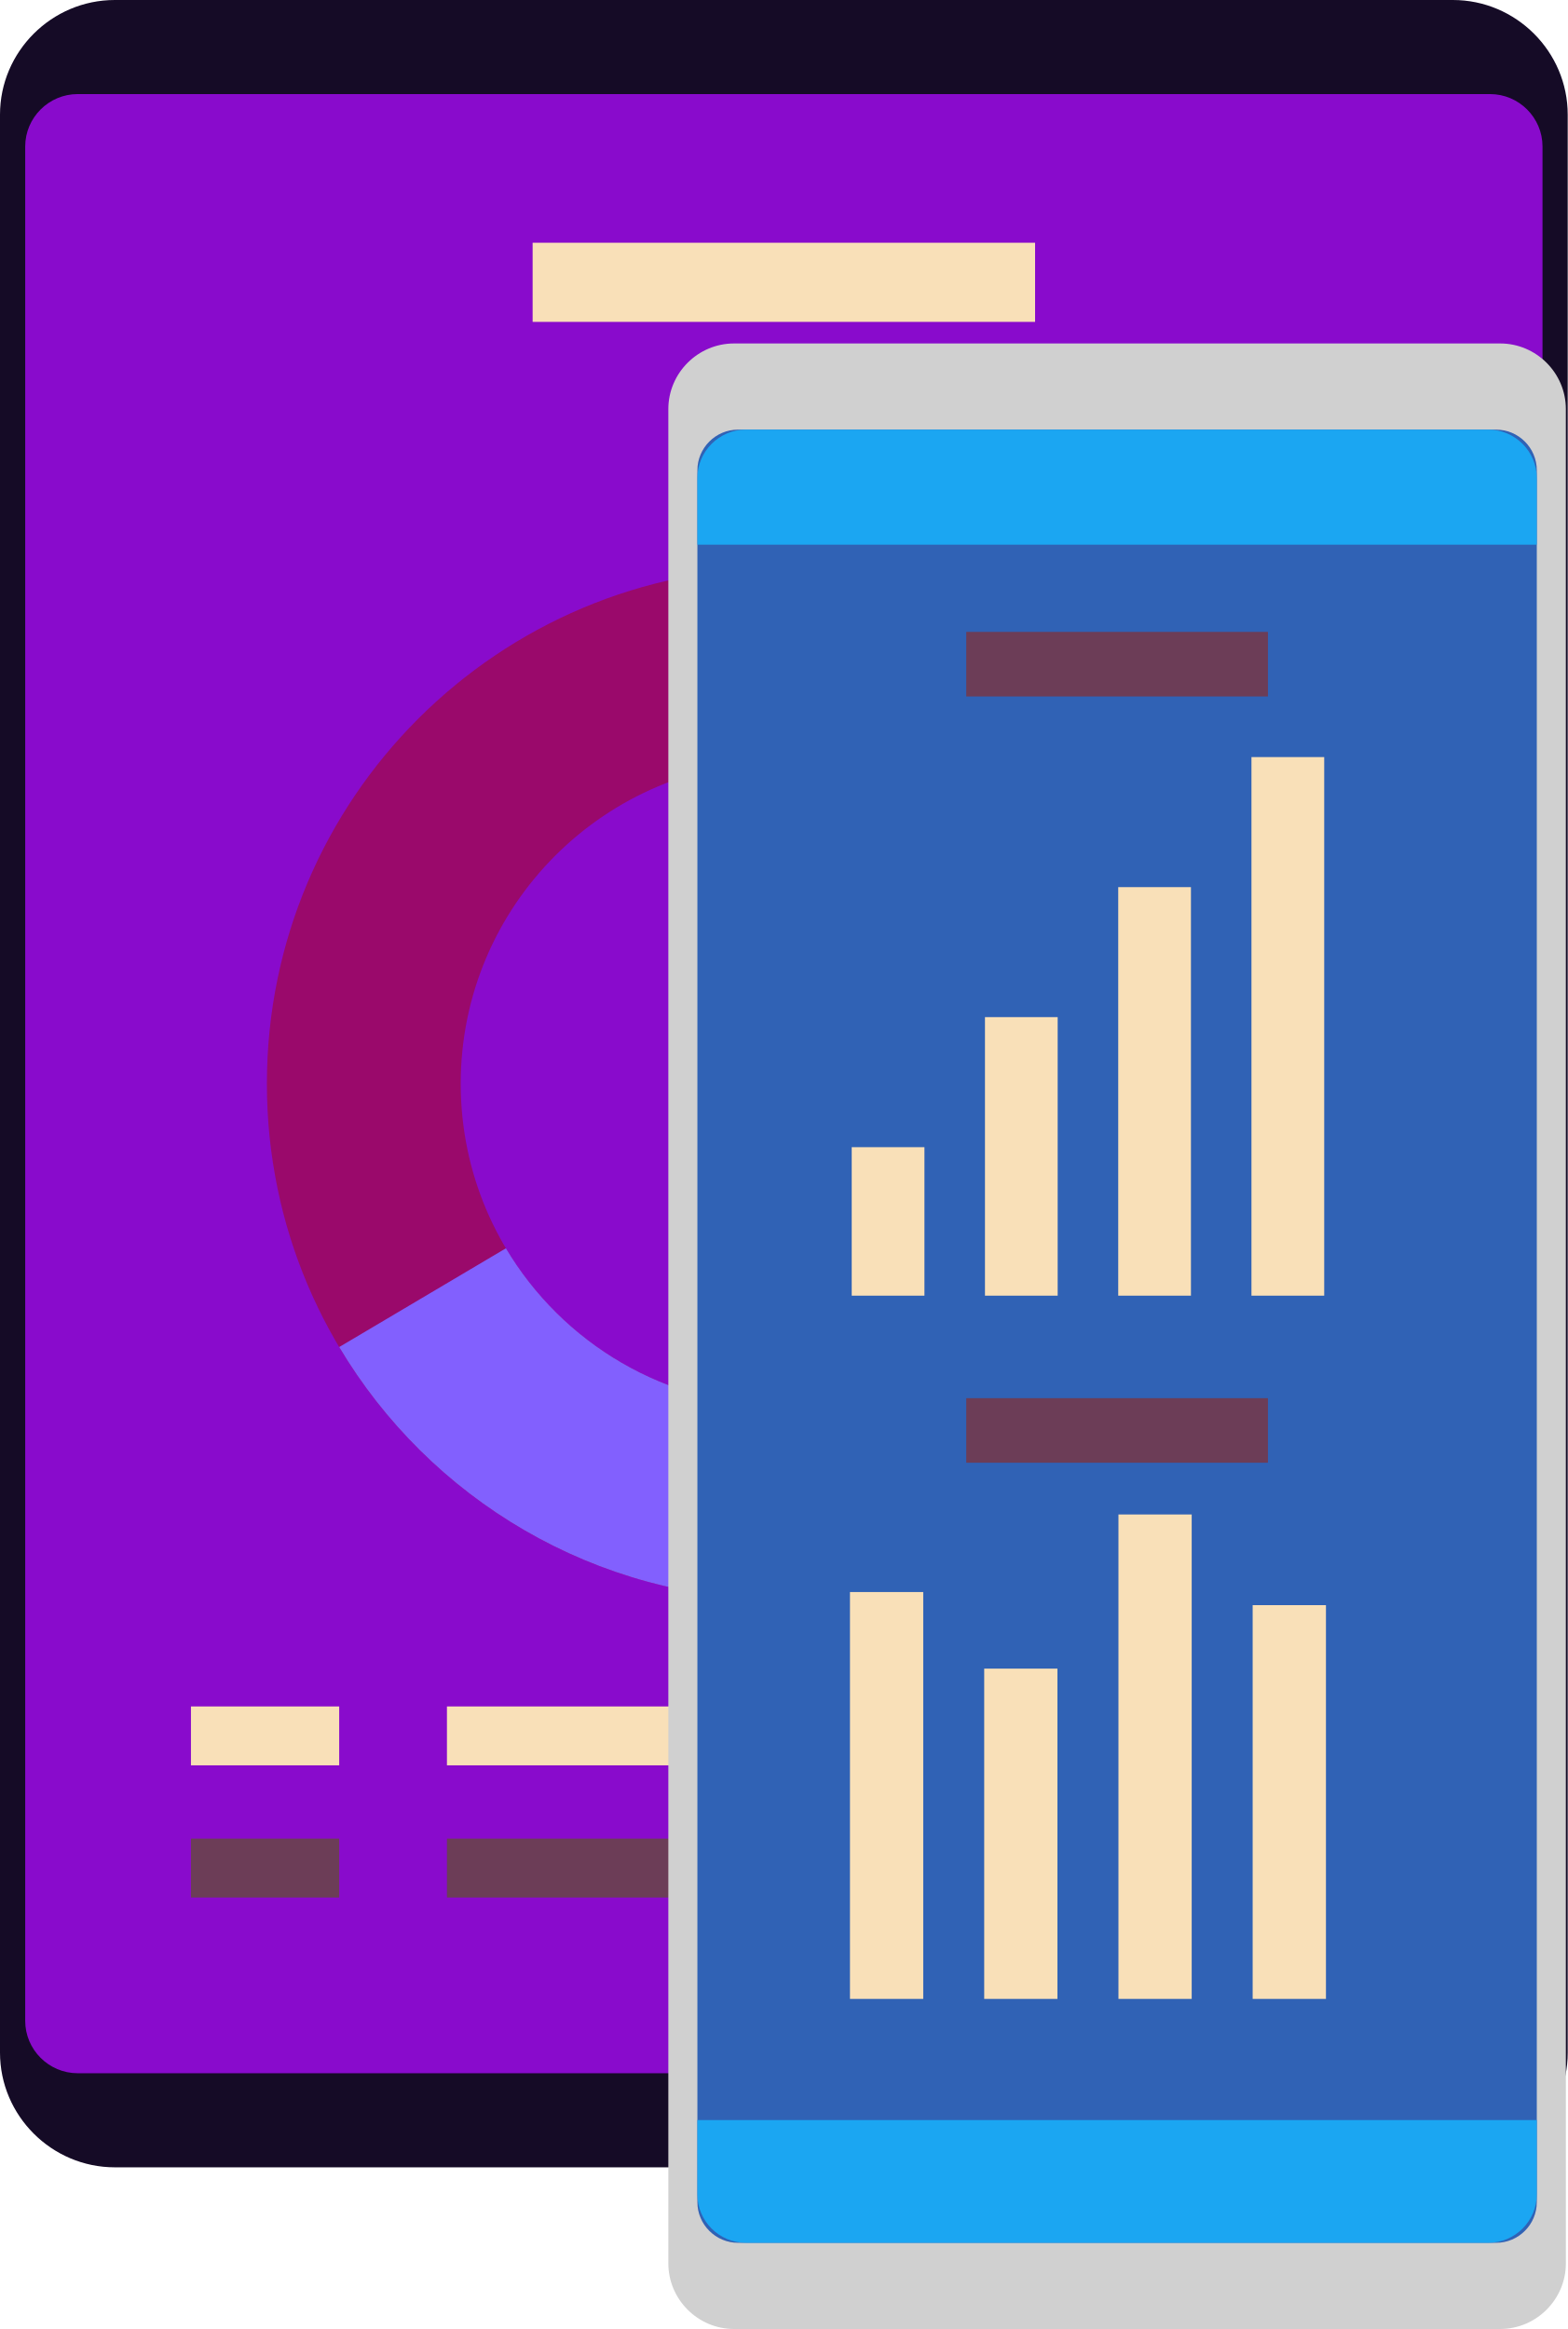
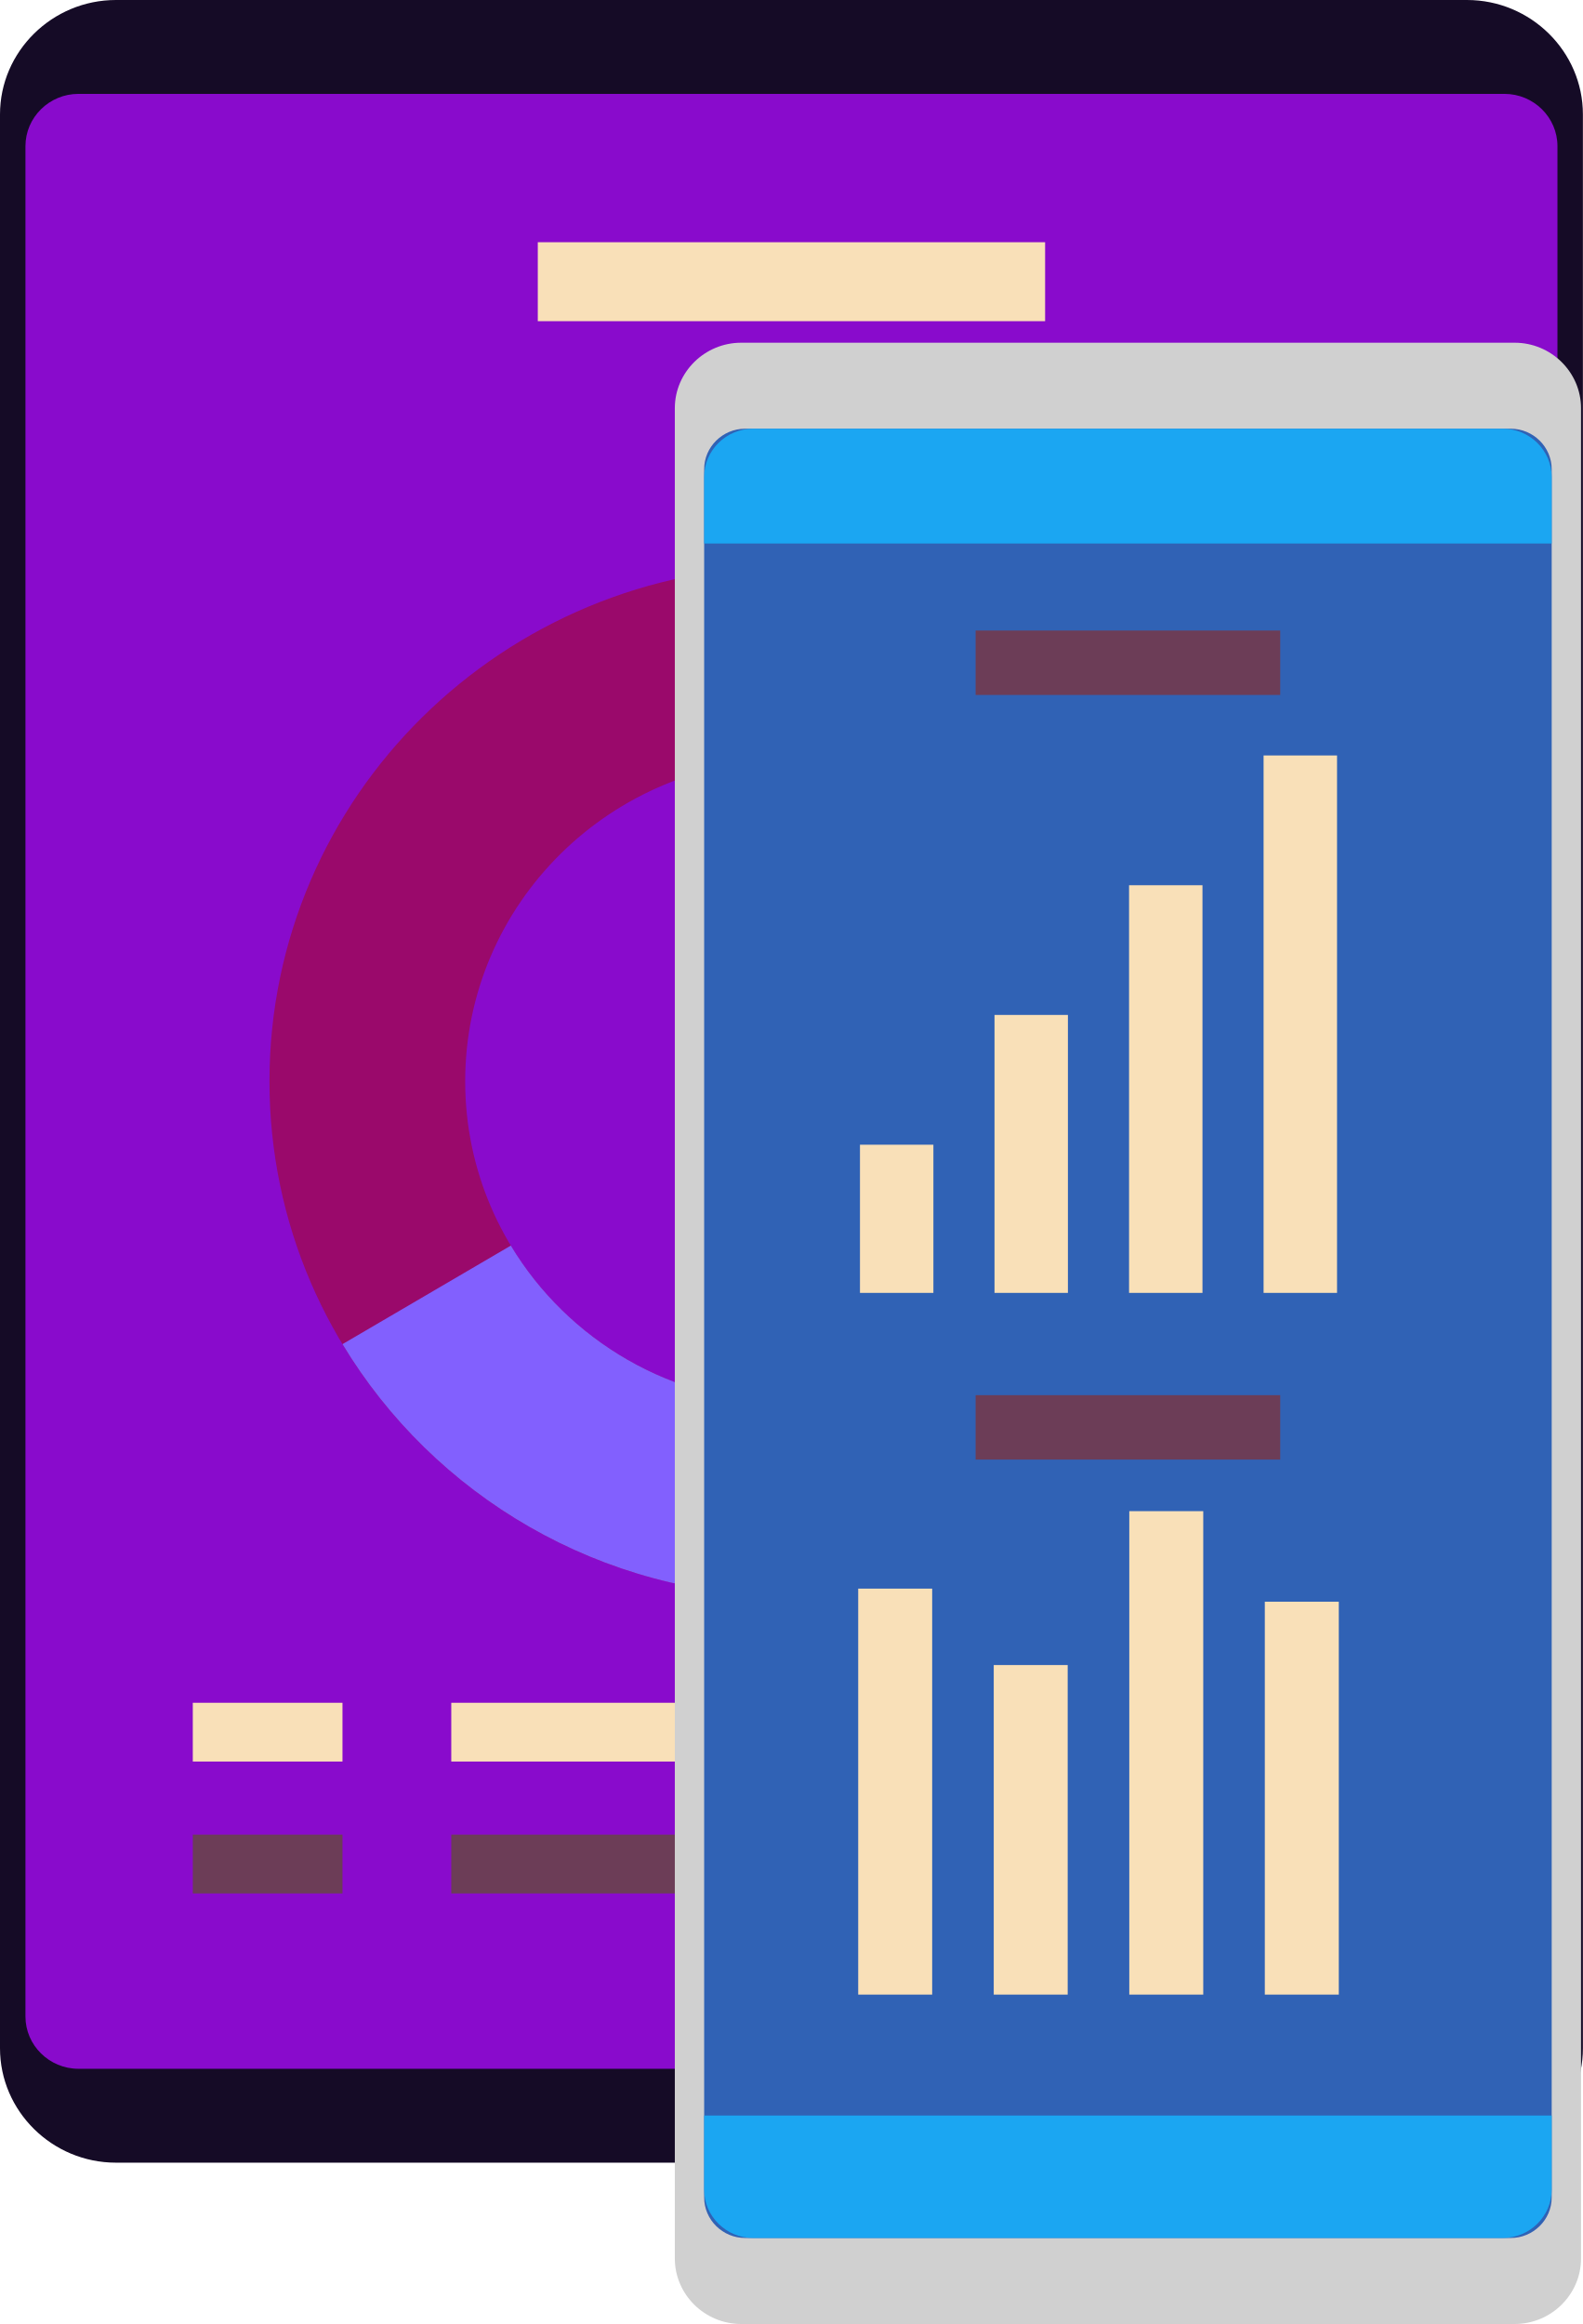
- <svg xmlns="http://www.w3.org/2000/svg" version="1.1" id="svg1210" xml:space="preserve" width="350" height="520" viewBox="0 0 350 520">
+ <svg xmlns="http://www.w3.org/2000/svg" version="1.1" id="svg1210" xml:space="preserve" width="470" height="690" viewBox="0 0 470 690">
  <defs id="defs1214" />
  <g id="g1218" transform="matrix(1.333333,0,0,-1.333333,0,633.5067)">
-     <g id="g1220" transform="matrix(0.08779118,0,0,0.08766277,0,58.61791)">
+     <g id="g1220" transform="matrix(0.117891,0,0,0.1163218,0,-77.54947)">
      <path d="M 219.031,4751.3 H 2771.03 c 120.45,0 219.02,-98.56 219.02,-219.01 V 830.332 c 0,-120.473 -98.57,-219.062 -219.02,-219.062 H 219.031 C 98.566,611.27 0,709.859 0,830.332 V 4532.29 c 0,120.45 98.566,219.01 219.031,219.01" style="fill:#150b26;fill-opacity:1;fill-rule:evenodd;stroke:none" id="path1272" />
      <path d="M 148.145,4571.59 H 2841.9 c 55.06,0 100.07,-45.01 100.07,-100.07 V 891.059 C 2941.97,836.012 2896.96,791 2841.9,791 H 148.145 C 93.086,791 48.082,836.012 48.082,891.059 V 4471.52 c 0,55.06 45.004,100.07 100.063,100.07" style="fill:#890bcc;fill-opacity:1;fill-rule:evenodd;stroke:none" id="path1274" />
      <path d="m 1495.05,3297.6 c -340.4,0 -616.327,-275.92 -616.327,-616.29 0,-340.4 275.927,-616.33 616.327,-616.33 340.36,0 616.29,275.93 616.29,616.33 0,340.37 -275.93,616.29 -616.29,616.29 z m 0,369.74 c 544.54,0 985.99,-441.48 985.99,-986.03 0,-544.58 -441.45,-986.02 -985.99,-986.02 -544.581,0 -986.027,441.44 -986.027,986.02 0,544.55 441.446,986.03 986.027,986.03 v 0" style="fill:#9a096b;fill-opacity:1;fill-rule:evenodd;stroke:none" id="path1276" />
      <path d="m 2281.61,2086.73 c -180.03,-237.78 -465.36,-391.44 -786.56,-391.44 -360.77,0 -676.222,193.75 -848.112,482.86 l 318.007,188.68 c 107.415,-180.74 304.585,-301.85 530.105,-301.85 200.77,0 379.11,96.05 491.63,244.65 l 294.93,-222.9" style="fill:#8260fe;fill-opacity:1;fill-rule:evenodd;stroke:none" id="path1278" />
      <path d="m 1015.87,4136.45 h 958.31 v 151.16 h -958.31 v -151.16" style="fill:#f9e0b8;fill-opacity:1;fill-rule:evenodd;stroke:none" id="path1280" />
      <path d="m 364.18,1379.14 h 282.758 v 112.5 H 364.18 v -112.5" style="fill:#f9e0b8;fill-opacity:1;fill-rule:evenodd;stroke:none;stroke-width:0.801" id="path1282" />
      <path d="M 852.434,1379.14 H 2407.9 v 112.5 H 852.434 v -112.5" style="fill:#f9e0b8;fill-opacity:1;fill-rule:evenodd;stroke:none;stroke-width:0.801" id="path1284" />
      <path d="m 364.18,1126.69 h 282.758 v 112.5 H 364.18 v -112.5" style="fill:#6c3d57;fill-opacity:1;fill-rule:evenodd;stroke:none;stroke-width:0.801" id="path1286" />
      <path d="M 852.434,1126.69 H 2407.9 v 112.5 H 852.434 v -112.5" style="fill:#6c3d57;fill-opacity:1;fill-rule:evenodd;stroke:none;stroke-width:0.801" id="path1288" />
    </g>
-     <path d="m 122.915,417.617 h 128.267 c 6.055,0 11.008,-4.949 11.008,-10.991 V 96.126 c 0,-6.046 -4.953,-10.996 -11.008,-10.996 H 122.915 c -6.055,0 -11.007,4.95 -11.007,10.996 V 406.626 c 0,6.042 4.952,10.991 11.007,10.991" style="fill:#d0d0d0;fill-opacity:1;fill-rule:evenodd;stroke:none;stroke-width:0.079" id="path1947" />
-     <path d="m 123.573,403.187 h 126.947 c 3.742,0 6.804,-3.06 6.804,-6.794 V 106.354 c 0,-3.733 -3.061,-6.79 -6.804,-6.79 H 123.573 c -3.738,0 -6.8,3.057 -6.8,6.79 V 396.394 c 0,3.734 3.061,6.794 6.8,6.794" style="fill:#3062b5;fill-opacity:1;fill-rule:evenodd;stroke:none;stroke-width:0.079" id="path1949" />
-     <path d="m 124.881,403.187 h 124.332 c 4.459,0 8.107,-3.646 8.107,-8.099 V 383.924 H 116.773 v 11.165 c 0,4.453 3.648,8.099 8.108,8.099 z M 257.32,120.114 v -12.451 c 0,-4.457 -3.648,-8.099 -8.107,-8.099 H 124.881 c -4.46,0 -8.108,3.643 -8.108,8.099 v 12.451 h 140.547 v 0" style="fill:#1ba6f2;fill-opacity:1;fill-rule:evenodd;stroke:none;stroke-width:0.079" id="path1951" />
-     <path d="m 187.238,326.577 c 4.059,0 8.116,0 12.175,0 0,-22.8 0,-45.608 0,-68.413 -4.059,0 -8.116,0 -12.175,0 0,22.805 0,45.613 0,68.413 z m -22.314,-21.77 c 4.058,0 8.116,0 12.174,0 0,-15.547 0,-31.095 0,-46.643 -4.058,0 -8.116,0 -12.174,0 0,15.548 0,31.096 0,46.643 z M 142.612,283.035 h 12.178 v -24.871 h -12.178 z m 66.934,65.321 h 12.181 v -90.192 h -12.181 v 90.192 0" style="fill:#f9e0b8;fill-opacity:1;fill-rule:evenodd;stroke:none;stroke-width:0.077" id="path1953" />
-     <path d="m 161.792,358.507 h 50.514 v 10.811 H 161.792 v -10.811" style="fill:#6c3d57;fill-opacity:1;fill-rule:evenodd;stroke:none;stroke-width:0.079" id="path1955" />
-     <path d="m 161.792,230.192 h 50.514 v 10.81 H 161.792 v -10.81" style="fill:#6c3d57;fill-opacity:1;fill-rule:evenodd;stroke:none;stroke-width:0.079" id="path1957" />
-     <path d="m 187.275,221.531 c 4.089,0 8.176,0 12.265,0 0,-27.04 0,-54.088 0,-81.129 -4.089,0 -8.176,0 -12.265,0 0,27.041 0,54.089 0,81.129 z M 164.796,195.714 c 4.088,0 8.176,0 12.264,0 0,-18.437 0,-36.875 0,-55.311 -4.088,0 -8.176,0 -12.264,0 0,18.436 0,36.874 0,55.311 z m -22.476,12.827 H 154.588 v -68.138 h -12.268 z m 67.428,-2.196 h 12.271 v -65.942 h -12.271 v 65.942 0" style="fill:#f9e0b8;fill-opacity:1;fill-rule:evenodd;stroke:none;stroke-width:0.084" id="path1959" />
+     <path d="m 165.057,398.815 h 172.244 c 8.131,0 14.782,-6.566 14.782,-14.584 V -27.779 c 0,-8.023 -6.651,-14.591 -14.782,-14.591 h -172.244 c -8.13,0 -14.78,6.568 -14.78,14.591 V 384.231 c 0,8.018 6.65,14.584 14.78,14.584" style="fill:#d0d0d0;fill-opacity:1;fill-rule:evenodd;stroke:none;stroke-width:0.106" id="path1947" />
+     <path d="m 165.941,379.668 h 170.472 c 5.026,0 9.136,-4.06 9.136,-9.015 V -14.208 c 0,-4.954 -4.111,-9.01 -9.136,-9.01 H 165.941 c -5.02,0 -9.131,4.056 -9.131,9.01 V 370.653 c 0,4.954 4.111,9.015 9.131,9.015" style="fill:#3062b5;fill-opacity:1;fill-rule:evenodd;stroke:none;stroke-width:0.106" id="path1949" />
+     <path d="m 167.698,379.668 h 166.96 c 5.988,0 10.887,-4.838 10.887,-10.746 V 354.106 H 156.81 v 14.815 c 0,5.908 4.898,10.746 10.887,10.746 z M 345.544,4.051 V -12.47 c 0,-5.914 -4.899,-10.747 -10.887,-10.747 H 167.698 c -5.989,0 -10.887,4.834 -10.887,10.747 V 4.051 h 188.734 v 0" style="fill:#1ba6f2;fill-opacity:1;fill-rule:evenodd;stroke:none;stroke-width:0.106" id="path1951" />
+     <path d="m 251.433,278.012 c 5.45,0 10.899,0 16.349,0 0,-30.253 0,-60.519 0,-90.779 -5.451,0 -10.899,0 -16.349,0 0,30.26 0,60.526 0,90.779 z m -29.964,-28.887 c 5.449,0 10.899,0 16.348,0 0,-20.63 0,-41.261 0,-61.892 -5.449,0 -10.899,0 -16.348,0 0,20.632 0,41.262 0,61.892 z m -29.961,-28.891 h 16.353 v -33.002 h -16.353 z m 89.882,86.676 h 16.357 V 187.233 H 281.39 v 119.678 0" style="fill:#f9e0b8;fill-opacity:1;fill-rule:evenodd;stroke:none;stroke-width:0.103" id="path1953" />
+     <path d="m 217.263,320.38 h 67.833 v 14.345 h -67.833 v -14.345" style="fill:#6c3d57;fill-opacity:1;fill-rule:evenodd;stroke:none;stroke-width:0.106" id="path1955" />
+     <path d="m 217.263,150.116 h 67.833 v 14.344 h -67.833 v -14.344" style="fill:#6c3d57;fill-opacity:1;fill-rule:evenodd;stroke:none;stroke-width:0.106" id="path1957" />
+     <path d="m 251.483,138.624 c 5.49,0 10.979,0 16.47,0 0,-35.88 0,-71.77 0,-107.652 -5.491,0 -10.98,0 -16.47,0 0,35.882 0,71.772 0,107.652 z m -30.186,-34.258 c 5.49,0 10.979,0 16.469,0 0,-24.465 0,-48.931 0,-73.394 -5.49,0 -10.979,0 -16.469,0 0,24.463 0,48.929 0,73.394 z m -30.182,17.02 h 16.474 V 30.973 h -16.474 z m 90.546,-2.914 h 16.478 V 30.973 H 281.662 v 87.5 0" style="fill:#f9e0b8;fill-opacity:1;fill-rule:evenodd;stroke:none;stroke-width:0.113" id="path1959" />
  </g>
</svg>
